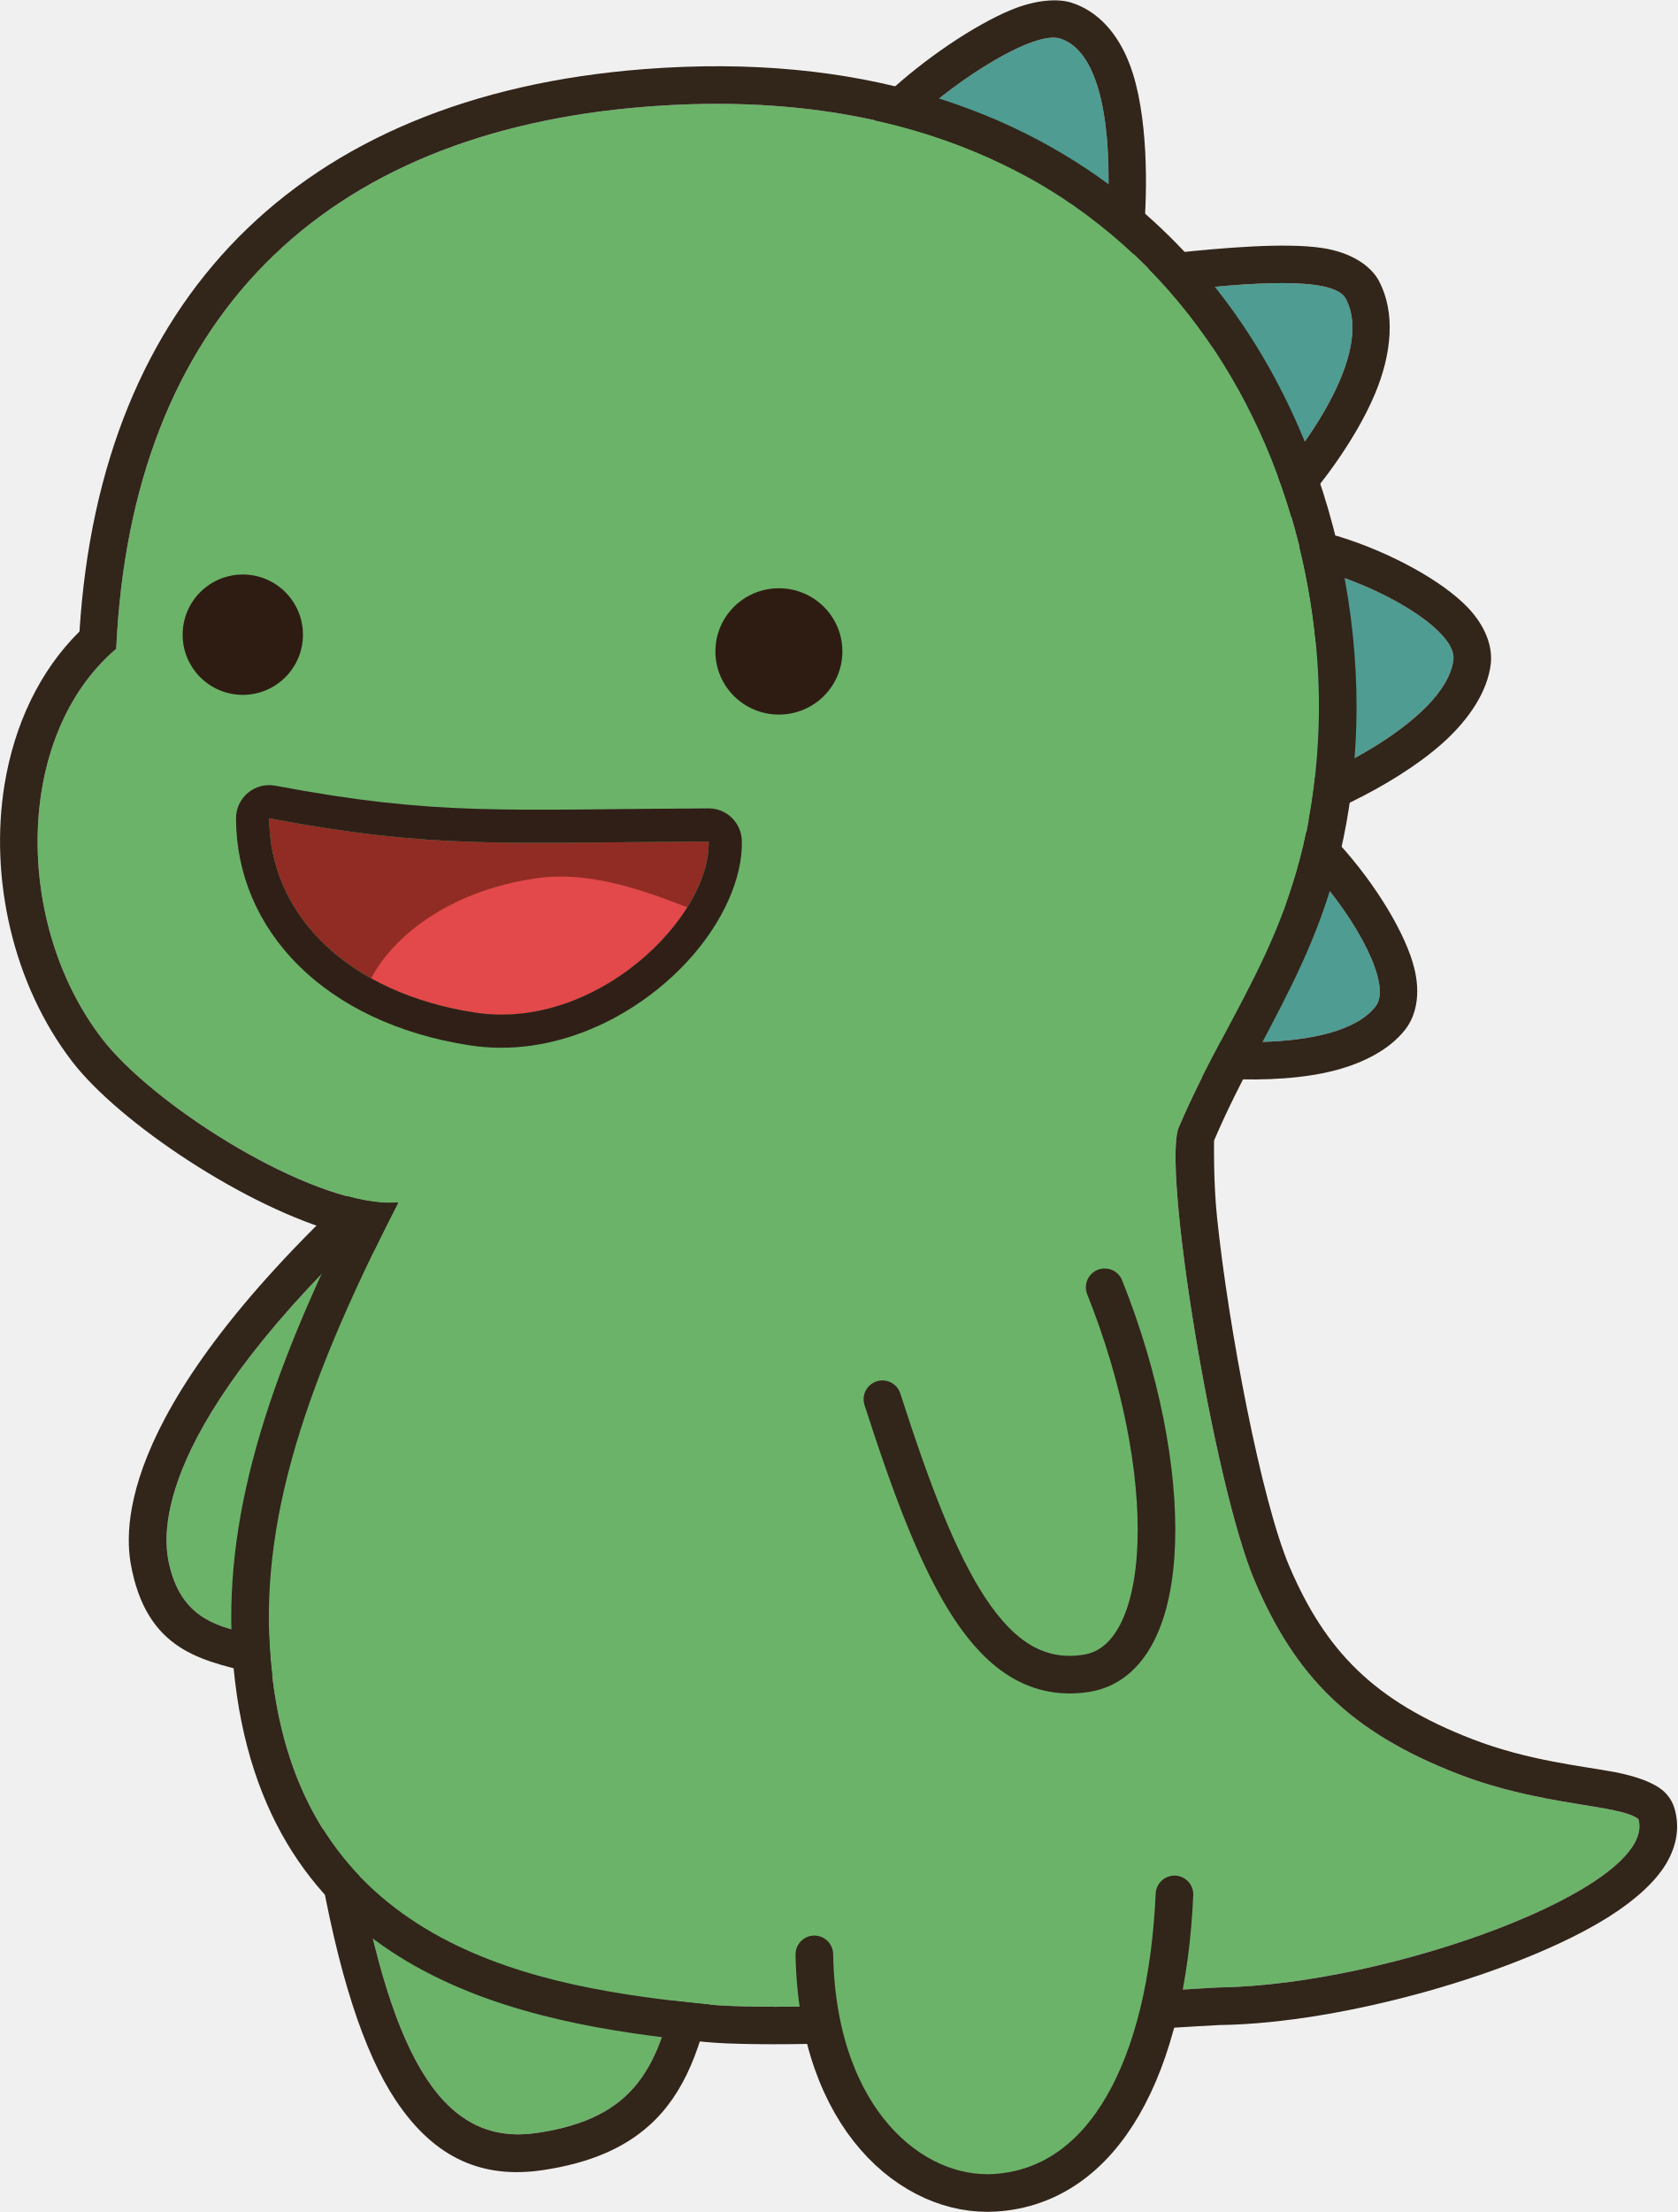
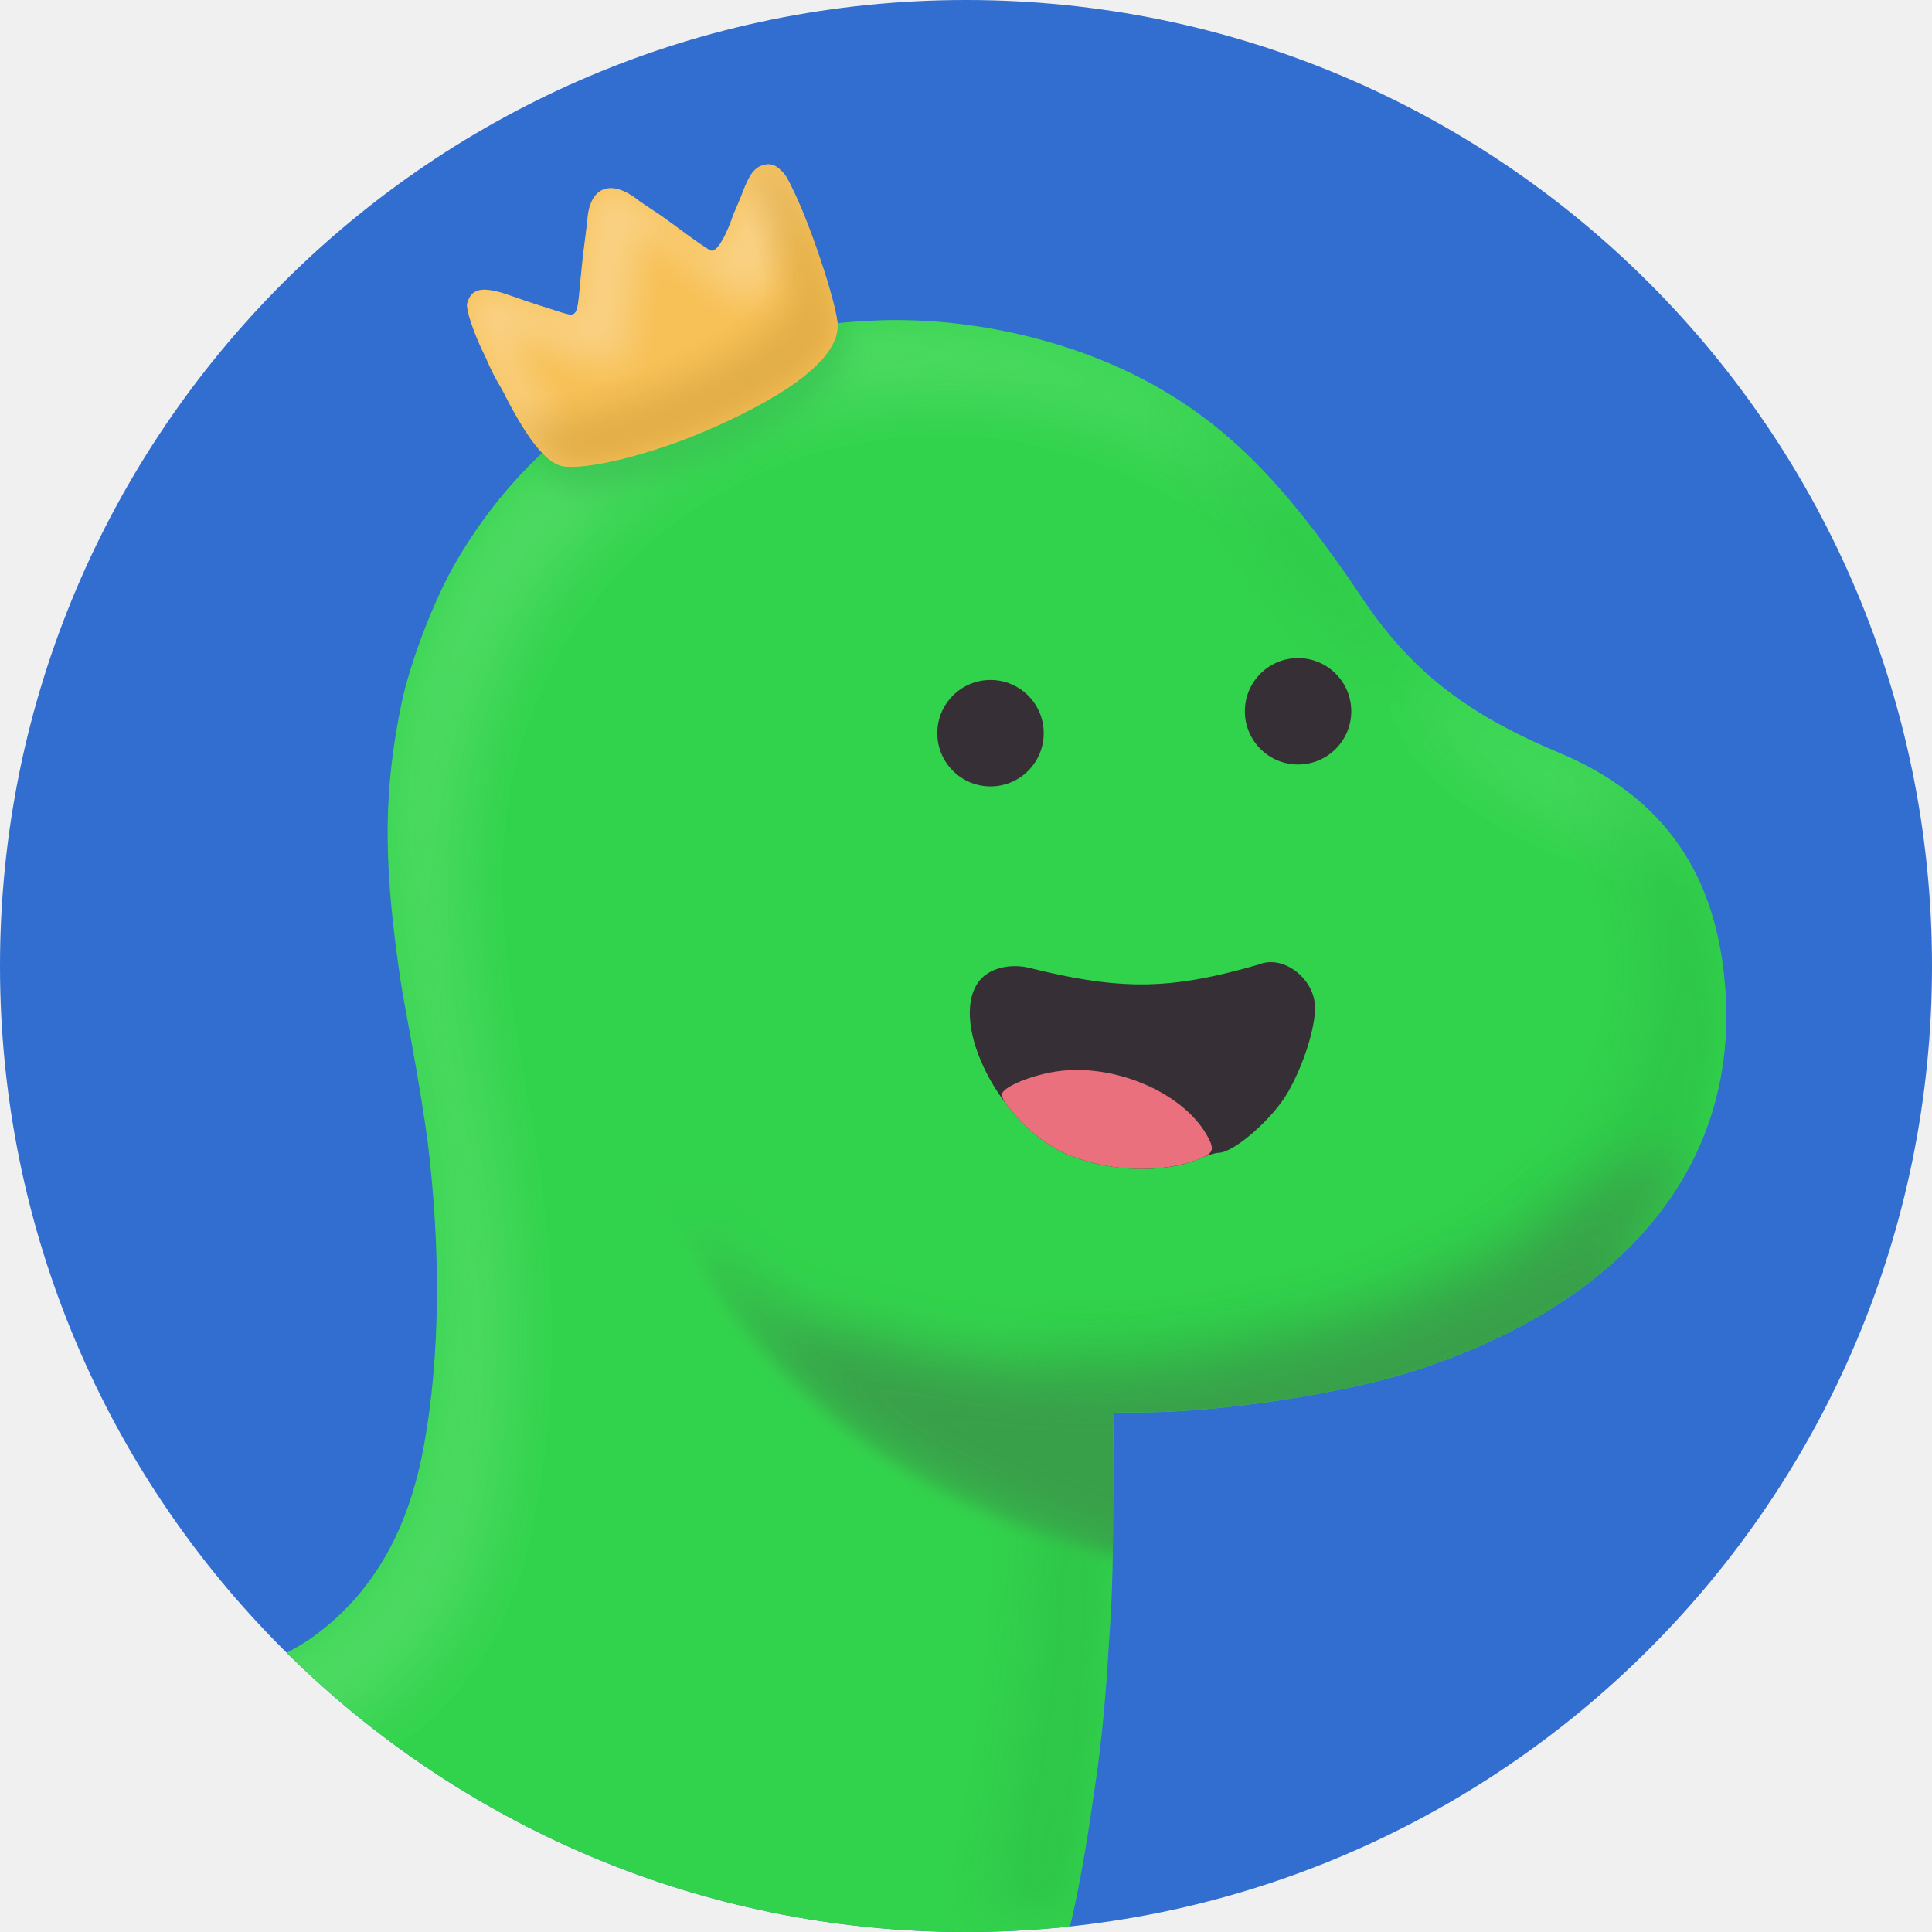
- <svg xmlns="http://www.w3.org/2000/svg" width="100%" height="100%" viewBox="0 0 1580 2083" version="1.1" xml:space="preserve" style="fill-rule:evenodd;clip-rule:evenodd;stroke-linecap:round;stroke-linejoin:round;stroke-miterlimit:1.5;">
-   <g transform="matrix(1,0,0,1,-122.978,-173.8207)">
-     <g transform="matrix(1.091711,0,0,1.720786,0,0)">
-       <g id="Smile" transform="matrix(0.915993,0,0,0.58113,-353.256,-221.64)">
-         <g id="Horn">
-           <g id="Horn-5" transform="matrix(-0.222252,0.974989,-0.974989,-0.222252,2735.775,173.2064)">
-             <path d="M1391.018,700.257C1428.382,646.785 1480.604,602.002 1503.364,612.524C1557.393,637.503 1577.507,778.019 1572.504,823.535C1521.5,788.98 1442.351,713.601 1391.018,700.257Z" style="fill:rgb(79,156,146);" />
-             <path d="M1361.987,679.971C1391.919,637.135 1430.917,599.927 1460.116,585.135C1483.244,573.417 1503.783,573.7 1518.226,580.377C1540.811,590.818 1560.868,614.284 1575.277,645.782C1602.152,704.528 1611.609,791.92 1607.709,827.405C1606.352,839.746 1598.633,850.476 1587.363,855.684C1576.092,860.893 1562.918,859.82 1552.639,852.856C1521.815,831.973 1480.76,796.321 1441.7,768.21C1419.968,752.57 1399.367,739.021 1382.107,734.534C1370.884,731.616 1361.801,723.39 1357.789,712.51C1353.777,701.63 1355.345,689.476 1361.987,679.971ZM1391.018,700.257C1442.351,713.601 1521.5,788.98 1572.504,823.535C1577.507,778.019 1557.393,637.503 1503.364,612.524C1480.604,602.002 1428.382,646.785 1391.018,700.257Z" style="fill:rgb(50,37,26);" />
+ <svg xmlns="http://www.w3.org/2000/svg" viewBox="0 0 512 512" role="img" aria-labelledby="title">
+   <defs>
+     <clipPath id="logo-circle">
+       <circle cx="256" cy="256" r="256" />
+     </clipPath>
+   </defs>
+   <g clip-path="url(#logo-circle)">
+     <defs>
+       <path id="avatar-body" d="M232.8 84.9C183.4 86.7 143.3 109.8 120.5 149.5C114.8 159.5 108.6 175.7 106.3 186.9C101.8 208.9 101.6 227.1 105.4 254.6C106.2 260.8 106.7 263.3 108.8 274.8C111 286.9 112.5 296.3 113.3 302.3C116.9 331.6 116.6 359.5 112.4 382.8C108.6 403.9 100.3 419.4 86.9 430.7C79.9 436.5 74.7 439.2 60.2 444.5C33.2 454.3 14.3 464.3 1.4 475.4C0.1 476.5 0.1 476.5-24.9 476.5L-50 476.5L-50 519.3L-50 562L116.6 562L283.3 562L283.3 536.8C283.3 515.9 283.3 511.4 283.6 510.3C285.2 504 287.4 492.2 288.9 482.1C289.4 478.7 290 474.4 290.3 472.6C291.7 463.1 292.7 453.3 293.5 441.5C293.6 439.4 293.9 435.1 294.1 432C294.8 421.6 295 413.2 295 393.8C295 376.5 295.1 374.6 295.4 374.4C295.6 374.3 298.7 374.3 302.2 374.3C323.8 374.3 356.3 369.3 375.4 363.1C430.7 345 460.2 309 457.3 263.1C455.3 231.8 441 211.1 413 199.4C388.4 189.1 373.8 177.6 361 158.5C341.1 128.8 325.9 113.3 305.7 102C284.7 90.3 257.6 84 232.8 84.9Z" />
+       <path id="avatar-accessory-shape" d="M201.3 44.1C199.5 45.1 198.5 46.6 196.9 50.7C196.2 52.6 195.3 54.6 195.1 55.1C194.8 55.7 194.2 57.1 193.8 58.4C191.8 63.7 189.8 66.8 188.4 66.4C187.8 66.3 183.2 63 179 59.9C177.7 58.9 175.2 57.1 173.5 56C171.8 54.9 169.4 53.3 168.3 52.4C161.6 47.6 156.5 49.7 155.7 57.7C155.6 59 155.3 61.4 155.1 62.9C154.4 68.3 154.3 69.4 153.7 75.5C153 83.7 152.8 84 149.1 82.9C145.9 81.9 140.2 80.1 134.6 78.1C127.8 75.8 124.9 76.4 123.8 80.4C123.4 81.9 125.5 88.2 128.2 93.7C128.6 94.5 129.3 96 129.7 97C130.2 98.1 131.1 99.9 131.8 101.1C132.6 102.4 133.6 104.2 134.1 105.3C140 116.7 144.8 122.6 148.9 123.5C155.2 124.8 173.5 120.2 188.6 113.5C210.6 103.8 222 94.5 222 86.3C222 81.7 215.7 62.1 210.7 51.4C208.5 46.8 208.2 46.3 206.9 45.1C205.3 43.4 203.4 43.1 201.3 44.1Z" />
+       <clipPath id="avatar-clip-frame">
+         <rect x="0" y="0" width="512" height="512" />
+       </clipPath>
+       <clipPath id="avatar-clip-mouth">
+         <path d="M333.6 255.6C332.9 255.8 329.8 256.7 326.6 257.5C307.6 262.3 294.9 262 272.8 256.5C267.5 255.2 261.9 256.7 259.4 260.1C251.2 271.1 265.3 298.6 282.8 305.9C294.4 310.8 309.2 311.1 318.8 306.7C320.2 306.1 322.1 305.5 322.9 305.5C327 305.5 337.4 296.4 341.4 289.3C345.4 282.3 348.5 272.6 348.5 267.1C348.5 259.4 340.1 252.9 333.6 255.6Z" />
+       </clipPath>
+       <clipPath id="avatar-clip-body">
+         <use href="#avatar-body" />
+       </clipPath>
+       <clipPath id="avatar-clip-accessory">
+         <use href="#avatar-accessory-shape" />
+       </clipPath>
+       <filter id="avatar-soft" filterUnits="userSpaceOnUse" x="-64" y="-64" width="640" height="640">
+         <feGaussianBlur stdDeviation="7.5" />
+       </filter>
+       <filter id="avatar-softer" filterUnits="userSpaceOnUse" x="-64" y="-64" width="640" height="640">
+         <feGaussianBlur stdDeviation="4" />
+       </filter>
+       <filter id="avatar-edge" filterUnits="userSpaceOnUse" x="-64" y="-64" width="640" height="640">
+         <feGaussianBlur stdDeviation="2" />
+       </filter>
+       <mask id="avatar-mask-jaw">
+         <path d="M176 316.3C195.6 365.6 242.8 400.7 294 412L480 412L480 0L150 0L150 316.3Z" fill="#fff" filter="url(#avatar-edge)" />
+       </mask>
+       <mask id="avatar-body-light">
+         <g filter="url(#avatar-soft)">
+           <use href="#avatar-body" fill="#fff" />
+           <use href="#avatar-body" x="12.5" y="12.5" fill="#000" />
+         </g>
+       </mask>
+       <mask id="avatar-body-shade">
+         <g filter="url(#avatar-soft)">
+           <use href="#avatar-body" fill="#fff" />
+           <use href="#avatar-body" x="-15" y="-12.5" fill="#000" />
+         </g>
+       </mask>
+       <mask id="avatar-accessory-light">
+         <g filter="url(#avatar-softer)">
+           <use href="#avatar-accessory-shape" fill="#fff" />
+           <use href="#avatar-accessory-shape" x="10" y="10" fill="#000" />
+         </g>
+       </mask>
+       <mask id="avatar-accessory-shade">
+         <g filter="url(#avatar-softer)">
+           <use href="#avatar-accessory-shape" fill="#fff" />
+           <use href="#avatar-accessory-shape" x="-9" y="-9" fill="#000" />
+         </g>
+       </mask>
+     </defs>
+     <g clip-path="url(#avatar-clip-frame)">
+       <rect x="0" y="0" width="512" height="512" fill="#326ED0" />
+       <g id="avatar-dino">
+         <use href="#avatar-body" fill="#32D34C" />
+         <g clip-path="url(#avatar-clip-body)">
+           <rect width="512" height="512" fill="#7CE68A" opacity="0.4" mask="url(#avatar-body-light)" />
+           <rect width="512" height="512" fill="#24A63F" opacity="0.3" mask="url(#avatar-body-shade)" />
+           <g mask="url(#avatar-mask-jaw)">
+             <path d="M438.3 306.5C437.5 306.9 436.7 307.4 436.5 307.6C436.3 307.8 436 308 435.9 308C435.6 308 431.6 310.4 430.1 311.5C429.6 311.9 427.2 313.3 424.9 314.6C422.6 315.9 420.1 317.5 419.5 318C418.9 318.6 416.8 320.2 414.9 321.6C410.7 324.7 407.8 327.2 404.4 330.3C402.6 331.9 401.4 332.7 400 333.4C397.4 334.6 395.9 335.4 394.4 336.4C393.7 336.8 392 337.6 390.6 338.1C389.1 338.6 387.2 339.4 386.3 339.8C385.4 340.2 383.2 341.1 381.5 341.8C377.2 343.5 375.4 344.4 373.4 345.6C370.9 347.2 366.2 349.1 363.9 349.6C359.9 350.4 356.1 351.5 349.4 353.8C347 354.6 335.9 357 334.6 357C333.9 357 326.1 359 323.3 359.9C321.4 360.5 318.7 360.9 313 361.5C311.7 361.7 308.1 362.1 304.9 362.4C298.1 363.2 279.6 363.4 278.5 362.6C278.4 362.6 276.9 362.5 275.1 362.4C273.3 362.3 270.5 362.1 268.9 361.9C267.2 361.7 264.4 361.3 262.6 361.1C260.9 360.9 258.8 360.6 258.1 360.4C256.8 359.9 254.3 359.6 250.3 359.3C248.8 359.1 246.9 358.8 246.1 358.6C245.3 358.3 243.4 357.9 242.1 357.8C240.8 357.6 238.9 357.2 238.1 356.9C233.1 354.9 227.2 353.5 222.9 353.3C220.2 353.1 219.7 352.9 217.9 352.1C216.4 351.4 215.4 351.2 214.1 351.1C213.2 351 211.9 350.9 211.4 350.7C207 349.6 195 340.2 188.4 332.8C182.9 326.6 182 325.8 182 327C182 328.4 184.7 333.8 188.7 340.1C209.3 373.2 246.8 399.7 288.3 410.4C295.9 412.4 295.6 409.9 293.3 443.5C292.6 453.5 291.6 462.8 290.6 470.2C290.1 473.5 290.1 473.9 291.4 474.9C292.8 475.9 473.2 475.3 474.3 474.3C475.8 472.8 475.8 340 474.3 338.5C473.3 337.5 473.3 337.5 450.6 337.5C425.6 337.5 426.8 337.6 426.8 336.1C426.8 335.5 427.2 334.9 429.1 333.3C436.6 326.3 445.4 314.8 445.9 311.4C446.1 310.1 446 310.1 445 309.2C444.4 308.6 443.9 307.9 443.8 307.6C443.1 306 440.3 305.4 438.3 306.5Z" fill="#37A049" filter="url(#avatar-soft)" />
          </g>
-           <g id="Horn-4" transform="matrix(0.305368,0.952234,-0.952234,0.305368,2001.343,-444.1631)">
-             <path d="M1391.018,700.257C1428.382,646.785 1482.713,602.155 1505.474,612.678C1559.503,637.656 1577.507,778.019 1572.504,823.535C1521.5,788.98 1442.351,713.601 1391.018,700.257Z" style="fill:rgb(79,156,146);" />
-             <path d="M1361.987,679.971C1391.967,637.066 1432.162,599.845 1462.118,585.081C1485.468,573.572 1506.101,573.949 1520.336,580.53C1543.035,591.024 1562.959,614.577 1577.069,646.207C1603.214,704.815 1611.603,791.973 1607.709,827.405C1606.352,839.746 1598.633,850.476 1587.363,855.684C1576.092,860.893 1562.918,859.82 1552.639,852.856C1521.815,831.973 1480.76,796.321 1441.7,768.21C1419.968,752.57 1399.367,739.021 1382.107,734.534C1370.884,731.616 1361.801,723.39 1357.789,712.51C1353.777,701.63 1355.345,689.476 1361.987,679.971ZM1391.018,700.257C1442.351,713.601 1521.5,788.98 1572.504,823.535C1577.507,778.019 1559.503,637.656 1505.474,612.678C1482.713,602.155 1428.382,646.785 1391.018,700.257Z" style="fill:rgb(50,37,26);" />
-           </g>
-           <g id="Horn-3" transform="matrix(0.795305,0.606209,-0.606209,0.795305,953.1352,-578.9289)">
-             <path d="M1383.184,715.412C1427.53,673.662 1489.867,616.128 1512.628,626.651C1566.657,651.629 1566.856,769.638 1561.853,815.154C1510.849,780.599 1434.517,728.757 1383.184,715.412Z" style="fill:rgb(79,156,146);" />
-             <path d="M1358.906,689.626C1392.08,658.393 1435.008,619.301 1465.923,602.271C1491.27,588.307 1513.529,588.049 1527.49,594.503C1557.625,608.436 1578.582,641.196 1589.038,681.868C1601.432,730.083 1600.365,788.928 1597.057,819.024C1595.701,831.365 1587.981,842.095 1576.711,847.303C1565.441,852.512 1552.266,851.439 1541.988,844.475C1493.969,811.942 1422.601,762.253 1374.273,749.689C1361.796,746.446 1352.068,736.679 1348.872,724.19C1345.677,711.701 1349.52,698.462 1358.906,689.626ZM1383.184,715.412C1434.517,728.757 1510.849,780.599 1561.853,815.154C1566.856,769.638 1566.657,651.629 1512.628,626.651C1489.867,616.128 1427.53,673.662 1383.184,715.412Z" style="fill:rgb(50,37,26);" />
-           </g>
-           <g id="Horn-2" transform="matrix(1,0,0,1,-9.273662,-40.90069)">
-             <path d="M1377.425,710.487C1421.771,668.736 1492.61,624.74 1516.483,632.41C1566.685,648.54 1564.296,763.615 1560.084,810.959C1509.08,776.403 1428.758,723.831 1377.425,710.487Z" style="fill:rgb(79,156,146);" />
-             <path d="M1353.148,684.7C1387.313,652.534 1435.95,619.429 1470.96,605.193C1494.636,595.566 1514.879,594.695 1527.317,598.691C1551.769,606.548 1570.593,626.986 1581.901,656.452C1599.976,703.549 1598.641,777.239 1595.362,814.097C1594.25,826.594 1586.609,837.571 1575.275,842.952C1563.941,848.334 1550.606,847.317 1540.219,840.28C1492.147,807.711 1416.896,757.342 1368.514,744.764C1356.037,741.52 1346.309,731.754 1343.113,719.265C1339.918,706.776 1343.762,693.537 1353.148,684.7ZM1377.425,710.487C1428.758,723.831 1509.08,776.403 1560.084,810.959C1564.296,763.615 1566.685,648.54 1516.483,632.41C1492.61,624.74 1421.771,668.736 1377.425,710.487Z" style="fill:rgb(50,37,26);" />
-           </g>
+           <use href="#avatar-accessory-shape" x="2" y="6" fill="#24A63F" opacity="0.35" filter="url(#avatar-softer)" />
        </g>
-         <g id="Left-Hand">
-           <path d="M761.728,2098.047L870.538,1697.18C650.239,1901.344 662.211,2001.377 667.706,2027.012C680.748,2087.85 725.761,2088.373 761.728,2098.047Z" style="fill:rgb(107,179,105);" />
-           <path d="M752.529,2132.248C705.406,2119.574 650.163,2114.144 633.077,2034.436C627.098,2006.546 606.783,1893.33 846.464,1671.203C858.054,1660.462 875.357,1658.698 888.875,1666.88C902.394,1675.061 908.857,1691.208 904.718,1706.457L795.908,2107.324C790.792,2126.171 771.387,2137.32 752.529,2132.248ZM761.728,2098.047L870.538,1697.18C650.239,1901.344 662.211,2001.377 667.706,2027.012C680.748,2087.85 725.761,2088.373 761.728,2098.047Z" style="fill:rgb(50,37,26);" />
-         </g>
-         <g id="Left-Leg">
-           <path d="M842.929,2297.117C878.456,2504.999 930.714,2576.499 1015.211,2563.674C1106.223,2549.86 1131.19,2503.008 1147.356,2411.051L842.929,2297.117Z" style="fill:rgb(107,179,105);" />
-           <path d="M855.343,2263.948L1159.77,2377.881C1175.747,2383.861 1185.191,2400.381 1182.237,2417.183C1170.809,2482.192 1153.411,2527.094 1119.948,2556.91C1096.666,2577.653 1065.289,2591.895 1020.525,2598.689C964.423,2607.205 918.476,2588.87 881.204,2532.756C851.324,2487.77 826.929,2413.739 808.018,2303.084C805.883,2290.588 810.589,2277.903 820.358,2269.824C830.128,2261.745 843.47,2259.504 855.343,2263.948ZM842.929,2297.117C878.456,2504.999 930.714,2576.499 1015.211,2563.674C1106.223,2549.86 1131.19,2503.008 1147.356,2411.051L842.929,2297.117Z" style="fill:rgb(50,37,26);" />
-         </g>
-         <path id="Body" d="M618.085,1166.2C632.402,856.351 811.254,679.349 1118.074,655.614C1597.128,618.555 1763.952,985.007 1750.242,1250.754C1741.281,1424.44 1670.019,1497.392 1619.59,1615.442C1601.886,1647.503 1651.645,1953.305 1690.73,2044.537C1728.647,2133.04 1779.379,2186.088 1882.799,2226C1961.618,2256.417 2034.26,2254.174 2051.952,2268.261C2070.33,2332.374 1816.868,2424.731 1656.602,2426.748C1646.334,2426.877 1271.964,2452.454 1175.427,2442.765C1019.062,2427.073 796.251,2391.791 765.266,2134.967C749.253,2002.236 789.842,1870.42 883.675,1687.742C878.502,1687.915 873.308,1688.089 868.148,1687.681C786.856,1681.257 650.98,1593.359 604.819,1533.419C521.207,1424.847 522.238,1247.609 618.085,1166.2Z" style="fill:rgb(107,179,105);" />
-         <clipPath id="_clip1">
-           <path id="Body1" d="M618.085,1166.2C632.402,856.351 811.254,679.349 1118.074,655.614C1597.128,618.555 1763.952,985.007 1750.242,1250.754C1741.281,1424.44 1670.019,1497.392 1619.59,1615.442C1601.886,1647.503 1651.645,1953.305 1690.73,2044.537C1728.647,2133.04 1779.379,2186.088 1882.799,2226C1961.618,2256.417 2034.26,2254.174 2051.952,2268.261C2070.33,2332.374 1816.868,2424.731 1656.602,2426.748C1646.334,2426.877 1271.964,2452.454 1175.427,2442.765C1019.062,2427.073 796.251,2391.791 765.266,2134.967C749.253,2002.236 789.842,1870.42 883.675,1687.742C878.502,1687.915 873.308,1688.089 868.148,1687.681C786.856,1681.257 650.98,1593.359 604.819,1533.419C521.207,1424.847 522.238,1247.609 618.085,1166.2Z" />
-         </clipPath>
-         <g clip-path="url(#_clip1)">
-           <path id="Right-Hand" d="M1339.815,1872.866C1393.605,2039.908 1441.335,2144.912 1531.812,2130.948C1616.083,2117.941 1617.659,1938.724 1549.17,1767.436" style="fill:none;stroke:rgb(50,37,26);stroke-width:35.42px;" />
-           <g id="Eyes">
-             <g transform="matrix(2.477026,0,0,2.477026,-1091.117,-1677.925)">
-               <circle cx="738.162" cy="1142.829" r="22.878" style="fill:rgb(46,28,18);" />
-             </g>
-             <g transform="matrix(2.61411,0,0,2.599925,-687.3282,-1802.621)">
-               <circle cx="738.162" cy="1142.829" r="22.878" style="fill:rgb(46,28,18);" />
-             </g>
-           </g>
-           <path id="Mouse" d="M762.201,1325.799C917.003,1354.992 980.831,1348.577 1176.155,1347.697C1178.281,1418.536 1070.354,1526.422 955.741,1508.705C836.935,1490.339 762.483,1417.243 762.201,1325.799Z" style="fill:rgb(145,44,36);" />
-           <clipPath id="_clip2">
-             <path id="Mouse1" d="M762.201,1325.799C917.003,1354.992 980.831,1348.577 1176.155,1347.697C1178.281,1418.536 1070.354,1526.422 955.741,1508.705C836.935,1490.339 762.483,1417.243 762.201,1325.799Z" />
-           </clipPath>
-           <g clip-path="url(#_clip2)">
-             <g transform="matrix(1,0,0,1,-1.942973,3.145161)">
-               <path d="M857.878,1478.232C876.44,1437.308 930.99,1391.122 1016.302,1379.065C1068.719,1371.657 1122.018,1392.553 1163.574,1408.63C1128.257,1461.202 1076.977,1496.553 1038.555,1507.763C975.846,1526.061 890.691,1498.68 857.878,1478.232Z" style="fill:rgb(227,73,75);" />
-             </g>
-           </g>
-           <path id="Mouse2" d="M767.992,1295.091C920.572,1323.864 983.495,1317.315 1176.014,1316.447C1192.962,1316.371 1206.882,1329.818 1207.391,1346.759C1208.439,1381.668 1189.547,1424.692 1155.359,1461.381C1107.315,1512.939 1030.337,1551.857 950.967,1539.588C814.129,1518.435 731.276,1431.219 730.951,1325.896C730.922,1316.577 735.054,1307.731 742.219,1301.773C749.384,1295.814 758.834,1293.364 767.992,1295.091ZM762.201,1325.799C762.483,1417.243 836.935,1490.339 955.741,1508.705C1070.354,1526.422 1178.281,1418.536 1176.155,1347.697C980.831,1348.577 917.003,1354.992 762.201,1325.799Z" style="fill:rgb(48,31,23);" />
-         </g>
-         <path id="Body2" d="M1652.223,1629.208C1652.145,1633.454 1651.622,1668.775 1654.991,1701.383C1665.672,1804.763 1696.764,1968.686 1723.285,2030.59C1757.254,2109.879 1802.897,2157.201 1895.55,2192.958C1948.244,2213.294 1998.117,2218.047 2029.053,2223.862C2050.553,2227.904 2065.793,2234.009 2074.014,2240.555C2079.778,2245.145 2083.967,2251.419 2085.998,2258.502C2090.743,2275.058 2088.551,2292.745 2077.806,2310.61C2068.165,2326.642 2049.735,2344.054 2023.812,2360.364C1941.341,2412.252 1775.193,2460.675 1657.048,2462.162C1646.695,2462.292 1269.225,2487.774 1171.89,2478.005C1002.13,2460.968 763.744,2418.034 730.105,2139.209C714.717,2011.667 747.973,1884.57 829.687,1716.495C740.843,1692.704 620.984,1612.455 576.759,1555.028C520.719,1482.259 498.488,1381.932 512.98,1293.625C522.124,1237.904 545.767,1187.085 583.509,1149.871C593.5,991.848 645.499,867.551 733.188,778.732C823.443,687.314 952.17,632.926 1115.342,620.303C1318.219,604.609 1467.922,658.313 1573.94,745.161C1733.411,875.797 1794.345,1083.295 1785.611,1252.579C1776.369,1431.72 1704.251,1507.487 1652.223,1629.208ZM618.085,1166.2C522.238,1247.609 521.207,1424.847 604.819,1533.419C650.98,1593.359 786.856,1681.257 868.148,1687.681C873.308,1688.089 878.502,1687.915 883.675,1687.742C789.842,1870.42 749.253,2002.236 765.266,2134.967C796.251,2391.791 1019.062,2427.073 1175.427,2442.765C1271.964,2452.454 1646.334,2426.877 1656.602,2426.748C1816.868,2424.731 2070.33,2332.374 2051.952,2268.261C2034.26,2254.174 1961.618,2256.417 1882.799,2226C1779.379,2186.088 1728.647,2133.04 1690.73,2044.537C1651.645,1953.305 1601.886,1647.503 1619.59,1615.442C1670.019,1497.392 1741.281,1424.44 1750.242,1250.754C1763.952,985.007 1597.128,618.555 1118.074,655.614C811.254,679.349 632.402,856.351 618.085,1166.2Z" style="fill:rgb(50,37,26);" />
-         <g id="Right-Leg" transform="matrix(1,0,0,1,-7.968249,22.61738)">
-           <path d="M1283.657,2372.998C1286.483,2528.803 1376.35,2602.293 1453.709,2597.508C1557.057,2591.115 1615.684,2478.385 1622.873,2316.53" style="fill:rgb(107,179,105);stroke:rgb(50,37,26);stroke-width:35.42px;" />
+       </g>
+       <g id="avatar-face" fill="#362F36">
+         <circle cx="262.5" cy="194.3" r="14.1" />
+         <circle cx="344" cy="188.5" r="14.1" />
+         <path d="M333.6 255.6C332.9 255.8 329.8 256.7 326.6 257.5C307.6 262.3 294.9 262 272.8 256.5C267.5 255.2 261.9 256.7 259.4 260.1C251.2 271.1 265.3 298.6 282.8 305.9C294.4 310.8 309.2 311.1 318.8 306.7C320.2 306.1 322.1 305.5 322.9 305.5C327 305.5 337.4 296.4 341.4 289.3C345.4 282.3 348.5 272.6 348.5 267.1C348.5 259.4 340.1 252.9 333.6 255.6Z" />
+         <path d="M279.6 284C272.8 285.1 265.5 288.2 265.5 290.1C265.5 292.4 272.2 299.6 277.7 303.3C288.1 310.2 306.6 311.9 318.4 306.9C321.4 305.6 321.8 304.6 320.3 301.7C314.3 289.8 295.3 281.5 279.6 284Z" fill="#EB707D" clip-path="url(#avatar-clip-mouth)" />
+       </g>
+       <g id="avatar-accessory">
+         <path d="M201.3 44.1C199.5 45.1 198.5 46.6 196.9 50.7C196.2 52.6 195.3 54.6 195.1 55.1C194.8 55.7 194.2 57.1 193.8 58.4C191.8 63.7 189.8 66.8 188.4 66.4C187.8 66.3 183.2 63 179 59.9C177.7 58.9 175.2 57.1 173.5 56C171.8 54.9 169.4 53.3 168.3 52.4C161.6 47.6 156.5 49.7 155.7 57.7C155.6 59 155.3 61.4 155.1 62.9C154.4 68.3 154.3 69.4 153.7 75.5C153 83.7 152.8 84 149.1 82.9C145.9 81.9 140.2 80.1 134.6 78.1C127.8 75.8 124.9 76.4 123.8 80.4C123.4 81.9 125.5 88.2 128.2 93.7C128.6 94.5 129.3 96 129.7 97C130.2 98.1 131.1 99.9 131.8 101.1C132.6 102.4 133.6 104.2 134.1 105.3C140 116.7 144.8 122.6 148.9 123.5C155.2 124.8 173.5 120.2 188.6 113.5C210.6 103.8 222 94.5 222 86.3C222 81.7 215.7 62.1 210.7 51.4C208.5 46.8 208.2 46.3 206.9 45.1C205.3 43.4 203.4 43.1 201.3 44.1Z" fill="#F7C157" />
+         <g clip-path="url(#avatar-clip-accessory)">
+           <rect width="512" height="512" fill="#FAD58F" opacity="0.8" mask="url(#avatar-accessory-light)" />
+           <rect width="512" height="512" fill="#DCA842" opacity="0.8" mask="url(#avatar-accessory-shade)" />
        </g>
      </g>
    </g>
  </g>
</svg>
